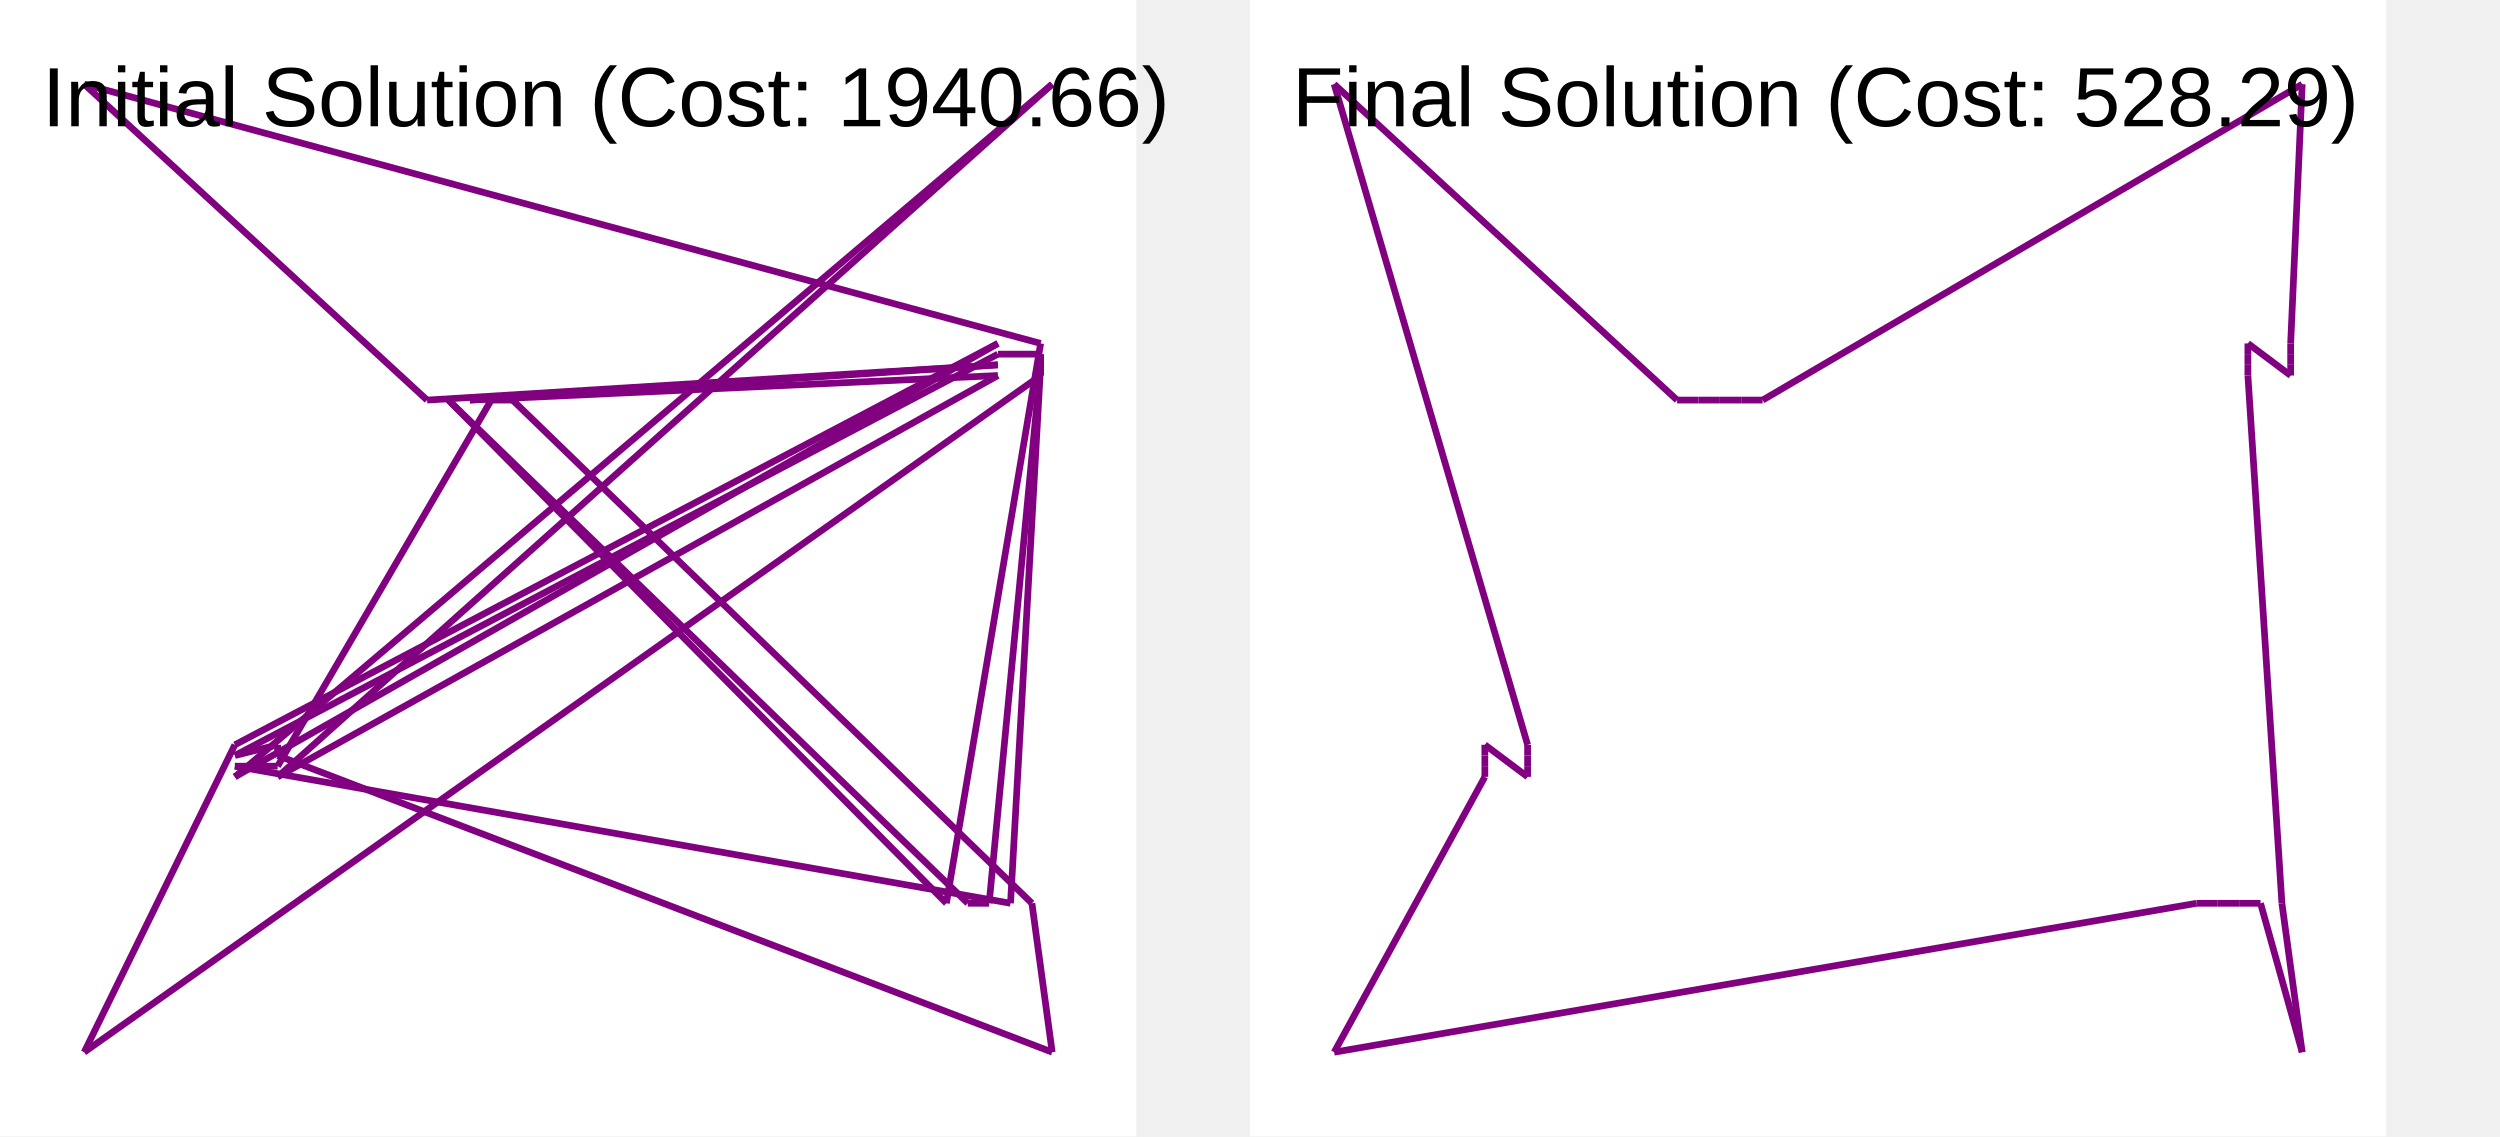
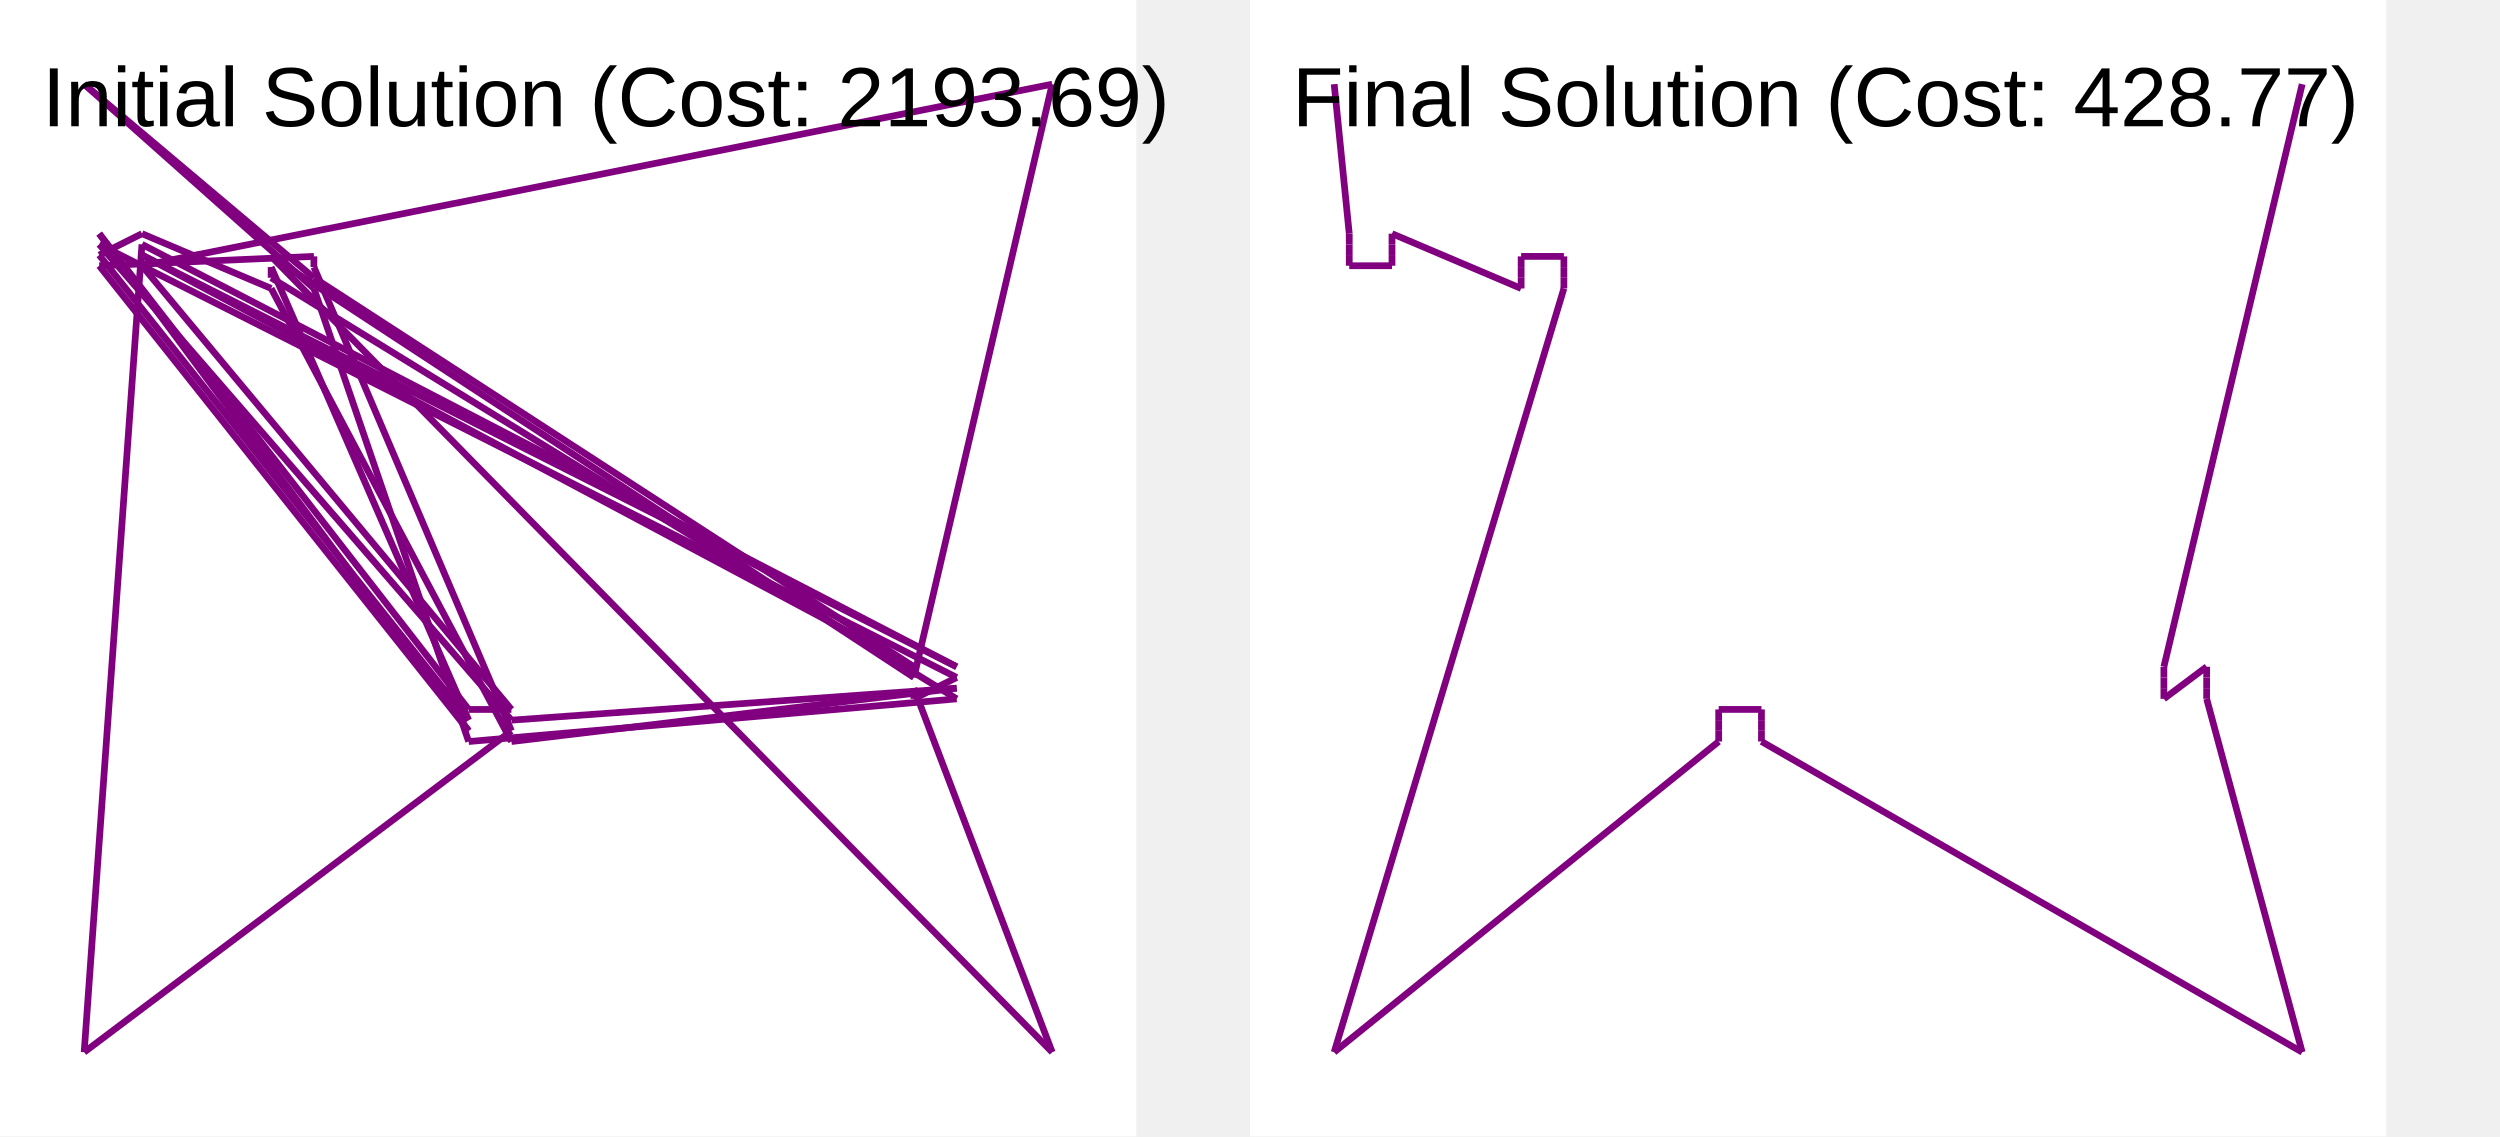
<svg xmlns="http://www.w3.org/2000/svg" viewBox="-5 -5 297 135">
  <g transform="translate(0,0)">
    <rect x="-5" y="-5" width="135" height="135" fill="white" />
    <g>
-       <line x1="5" y1="5" x2="118.629" y2="35.801" stroke="rgb(128,0,127)" stroke-width="0.8" />
-       <line x1="118.629" y1="35.801" x2="107.43" y2="102.309" stroke="rgb(128,0,127)" stroke-width="0.8" />
-       <line x1="107.43" y1="102.309" x2="48.278" y2="42.53" stroke="rgb(128,0,127)" stroke-width="0.8" />
-       <line x1="48.278" y1="42.53" x2="109.97" y2="102.309" stroke="rgb(128,0,127)" stroke-width="0.8" />
-       <line x1="109.97" y1="102.309" x2="112.51" y2="102.309" stroke="rgb(128,0,127)" stroke-width="0.8" />
-       <line x1="112.51" y1="102.309" x2="118.629" y2="38.341" stroke="rgb(128,0,127)" stroke-width="0.8" />
-       <line x1="118.629" y1="38.341" x2="115.05" y2="102.309" stroke="rgb(128,0,127)" stroke-width="0.8" />
-       <line x1="115.05" y1="102.309" x2="22.901" y2="86.024" stroke="rgb(128,0,127)" stroke-width="0.8" />
-       <line x1="22.901" y1="86.024" x2="27.981" y2="86.024" stroke="rgb(128,0,127)" stroke-width="0.8" />
-       <line x1="27.981" y1="86.024" x2="53.358" y2="42.53" stroke="rgb(128,0,127)" stroke-width="0.8" />
-       <line x1="53.358" y1="42.53" x2="55.898" y2="42.53" stroke="rgb(128,0,127)" stroke-width="0.8" />
-       <line x1="55.898" y1="42.53" x2="117.59" y2="102.309" stroke="rgb(128,0,127)" stroke-width="0.8" />
-       <line x1="117.59" y1="102.309" x2="120" y2="120" stroke="rgb(128,0,127)" stroke-width="0.8" />
-       <line x1="120" y1="120" x2="27.981" y2="84.754" stroke="rgb(128,0,127)" stroke-width="0.8" />
-       <line x1="27.981" y1="84.754" x2="27.981" y2="83.484" stroke="rgb(128,0,127)" stroke-width="0.8" />
-       <line x1="27.981" y1="83.484" x2="22.901" y2="84.754" stroke="rgb(128,0,127)" stroke-width="0.8" />
-       <line x1="22.901" y1="84.754" x2="113.549" y2="37.071" stroke="rgb(128,0,127)" stroke-width="0.8" />
-       <line x1="113.549" y1="37.071" x2="118.629" y2="37.071" stroke="rgb(128,0,127)" stroke-width="0.8" />
-       <line x1="118.629" y1="37.071" x2="118.629" y2="39.611" stroke="rgb(128,0,127)" stroke-width="0.8" />
-       <line x1="118.629" y1="39.611" x2="5" y2="120" stroke="rgb(128,0,127)" stroke-width="0.8" />
-       <line x1="5" y1="120" x2="22.901" y2="83.484" stroke="rgb(128,0,127)" stroke-width="0.8" />
-       <line x1="22.901" y1="83.484" x2="113.549" y2="35.801" stroke="rgb(128,0,127)" stroke-width="0.8" />
-       <line x1="113.549" y1="35.801" x2="22.901" y2="87.294" stroke="rgb(128,0,127)" stroke-width="0.8" />
-       <line x1="22.901" y1="87.294" x2="120" y2="5" stroke="rgb(128,0,127)" stroke-width="0.8" />
-       <line x1="120" y1="5" x2="27.981" y2="87.294" stroke="rgb(128,0,127)" stroke-width="0.8" />
-       <line x1="27.981" y1="87.294" x2="113.549" y2="39.611" stroke="rgb(128,0,127)" stroke-width="0.8" />
-       <line x1="113.549" y1="39.611" x2="50.818" y2="42.53" stroke="rgb(128,0,127)" stroke-width="0.8" />
-       <line x1="50.818" y1="42.53" x2="113.549" y2="38.341" stroke="rgb(128,0,127)" stroke-width="0.8" />
-       <line x1="113.549" y1="38.341" x2="45.738" y2="42.53" stroke="rgb(128,0,127)" stroke-width="0.8" />
-       <line x1="45.738" y1="42.53" x2="5" y2="5" stroke="rgb(128,0,127)" stroke-width="0.8" />
+       <line x1="5" y1="5" x2="32.291" y2="27.996" stroke="rgb(128,0,127)" stroke-width="0.8" />
+       <line x1="32.291" y1="27.996" x2="103.571" y2="74.214" stroke="rgb(128,0,127)" stroke-width="0.8" />
+       <line x1="103.571" y1="74.214" x2="11.866" y2="25.3" stroke="rgb(128,0,127)" stroke-width="0.8" />
+       <line x1="11.866" y1="25.3" x2="108.651" y2="74.214" stroke="rgb(128,0,127)" stroke-width="0.8" />
+       <line x1="108.651" y1="74.214" x2="11.866" y2="24.03" stroke="rgb(128,0,127)" stroke-width="0.8" />
+       <line x1="11.866" y1="24.03" x2="5" y2="120" stroke="rgb(128,0,127)" stroke-width="0.8" />
+       <line x1="5" y1="120" x2="55.757" y2="81.825" stroke="rgb(128,0,127)" stroke-width="0.8" />
+       <line x1="55.757" y1="81.825" x2="32.291" y2="26.726" stroke="rgb(128,0,127)" stroke-width="0.8" />
+       <line x1="32.291" y1="26.726" x2="32.291" y2="25.456" stroke="rgb(128,0,127)" stroke-width="0.8" />
+       <line x1="32.291" y1="25.456" x2="6.785" y2="26.57" stroke="rgb(128,0,127)" stroke-width="0.8" />
+       <line x1="6.785" y1="26.57" x2="50.677" y2="81.825" stroke="rgb(128,0,127)" stroke-width="0.8" />
+       <line x1="50.677" y1="81.825" x2="6.785" y2="22.76" stroke="rgb(128,0,127)" stroke-width="0.8" />
+       <line x1="6.785" y1="22.76" x2="50.677" y2="79.285" stroke="rgb(128,0,127)" stroke-width="0.8" />
+       <line x1="50.677" y1="79.285" x2="55.757" y2="79.285" stroke="rgb(128,0,127)" stroke-width="0.8" />
+       <line x1="55.757" y1="79.285" x2="11.866" y2="26.57" stroke="rgb(128,0,127)" stroke-width="0.8" />
+       <line x1="11.866" y1="26.57" x2="120" y2="5" stroke="rgb(128,0,127)" stroke-width="0.8" />
+       <line x1="120" y1="5" x2="103.571" y2="75.484" stroke="rgb(128,0,127)" stroke-width="0.8" />
+       <line x1="103.571" y1="75.484" x2="27.212" y2="25.456" stroke="rgb(128,0,127)" stroke-width="0.8" />
+       <line x1="27.212" y1="25.456" x2="120" y2="120" stroke="rgb(128,0,127)" stroke-width="0.8" />
+       <line x1="120" y1="120" x2="103.571" y2="76.754" stroke="rgb(128,0,127)" stroke-width="0.8" />
+       <line x1="103.571" y1="76.754" x2="103.571" y2="78.024" stroke="rgb(128,0,127)" stroke-width="0.8" />
+       <line x1="103.571" y1="78.024" x2="108.651" y2="75.484" stroke="rgb(128,0,127)" stroke-width="0.8" />
+       <line x1="108.651" y1="75.484" x2="6.785" y2="24.03" stroke="rgb(128,0,127)" stroke-width="0.8" />
+       <line x1="6.785" y1="24.03" x2="55.757" y2="80.555" stroke="rgb(128,0,127)" stroke-width="0.8" />
+       <line x1="55.757" y1="80.555" x2="108.651" y2="76.754" stroke="rgb(128,0,127)" stroke-width="0.8" />
+       <line x1="108.651" y1="76.754" x2="55.757" y2="83.095" stroke="rgb(128,0,127)" stroke-width="0.8" />
+       <line x1="55.757" y1="83.095" x2="27.212" y2="29.266" stroke="rgb(128,0,127)" stroke-width="0.8" />
+       <line x1="27.212" y1="29.266" x2="11.866" y2="22.76" stroke="rgb(128,0,127)" stroke-width="0.8" />
+       <line x1="11.866" y1="22.76" x2="6.785" y2="25.3" stroke="rgb(128,0,127)" stroke-width="0.8" />
+       <line x1="6.785" y1="25.3" x2="50.677" y2="80.555" stroke="rgb(128,0,127)" stroke-width="0.8" />
+       <line x1="50.677" y1="80.555" x2="27.212" y2="26.726" stroke="rgb(128,0,127)" stroke-width="0.8" />
+       <line x1="27.212" y1="26.726" x2="27.212" y2="27.996" stroke="rgb(128,0,127)" stroke-width="0.8" />
+       <line x1="27.212" y1="27.996" x2="108.651" y2="78.024" stroke="rgb(128,0,127)" stroke-width="0.8" />
+       <line x1="108.651" y1="78.024" x2="50.677" y2="83.095" stroke="rgb(128,0,127)" stroke-width="0.8" />
+       <line x1="50.677" y1="83.095" x2="32.291" y2="29.266" stroke="rgb(128,0,127)" stroke-width="0.8" />
+       <line x1="32.291" y1="29.266" x2="5" y2="5" stroke="rgb(128,0,127)" stroke-width="0.8" />
    </g>
-     <text x="0" y="10" font-family="Arial" font-size="10">Initial Solution (Cost: 1940.66)</text>
+     <text x="0" y="10" font-family="Arial" font-size="10">Initial Solution (Cost: 2193.69)</text>
  </g>
  <g transform="translate(148.50,0)">
    <rect x="-5.00" y="-5.00" width="135.00" height="135.00" fill="white" />
    <g>
-       <line x1="5.00" y1="5.00" x2="27.98" y2="83.48" stroke="rgb(128,0,127)" stroke-width="0.8" />
-       <line x1="27.98" y1="83.48" x2="27.98" y2="84.75" stroke="rgb(128,0,127)" stroke-width="0.8" />
-       <line x1="27.98" y1="84.75" x2="27.98" y2="86.02" stroke="rgb(128,0,127)" stroke-width="0.8" />
-       <line x1="27.98" y1="86.02" x2="27.98" y2="87.29" stroke="rgb(128,0,127)" stroke-width="0.8" />
-       <line x1="27.98" y1="87.29" x2="22.90" y2="83.48" stroke="rgb(128,0,127)" stroke-width="0.8" />
-       <line x1="22.90" y1="83.48" x2="22.90" y2="84.75" stroke="rgb(128,0,127)" stroke-width="0.8" />
-       <line x1="22.90" y1="84.75" x2="22.90" y2="86.02" stroke="rgb(128,0,127)" stroke-width="0.8" />
-       <line x1="22.90" y1="86.02" x2="22.90" y2="87.29" stroke="rgb(128,0,127)" stroke-width="0.8" />
-       <line x1="22.90" y1="87.29" x2="5.00" y2="120.00" stroke="rgb(128,0,127)" stroke-width="0.8" />
-       <line x1="5.00" y1="120.00" x2="107.43" y2="102.31" stroke="rgb(128,0,127)" stroke-width="0.8" />
-       <line x1="107.43" y1="102.31" x2="109.97" y2="102.31" stroke="rgb(128,0,127)" stroke-width="0.8" />
-       <line x1="109.97" y1="102.31" x2="112.51" y2="102.31" stroke="rgb(128,0,127)" stroke-width="0.8" />
-       <line x1="112.51" y1="102.31" x2="115.05" y2="102.31" stroke="rgb(128,0,127)" stroke-width="0.8" />
-       <line x1="115.05" y1="102.31" x2="120.00" y2="120.00" stroke="rgb(128,0,127)" stroke-width="0.8" />
-       <line x1="120.00" y1="120.00" x2="117.59" y2="102.31" stroke="rgb(128,0,127)" stroke-width="0.8" />
-       <line x1="117.59" y1="102.31" x2="113.55" y2="39.61" stroke="rgb(128,0,127)" stroke-width="0.8" />
-       <line x1="113.55" y1="39.61" x2="113.55" y2="38.34" stroke="rgb(128,0,127)" stroke-width="0.8" />
-       <line x1="113.55" y1="38.34" x2="113.55" y2="37.07" stroke="rgb(128,0,127)" stroke-width="0.8" />
-       <line x1="113.55" y1="37.07" x2="113.55" y2="35.80" stroke="rgb(128,0,127)" stroke-width="0.8" />
-       <line x1="113.55" y1="35.80" x2="118.63" y2="39.61" stroke="rgb(128,0,127)" stroke-width="0.8" />
-       <line x1="118.63" y1="39.61" x2="118.63" y2="38.34" stroke="rgb(128,0,127)" stroke-width="0.8" />
-       <line x1="118.63" y1="38.34" x2="118.63" y2="37.07" stroke="rgb(128,0,127)" stroke-width="0.8" />
-       <line x1="118.63" y1="37.07" x2="118.63" y2="35.80" stroke="rgb(128,0,127)" stroke-width="0.8" />
-       <line x1="118.63" y1="35.80" x2="120.00" y2="5.00" stroke="rgb(128,0,127)" stroke-width="0.8" />
-       <line x1="120.00" y1="5.00" x2="55.90" y2="42.53" stroke="rgb(128,0,127)" stroke-width="0.8" />
-       <line x1="55.90" y1="42.53" x2="53.36" y2="42.53" stroke="rgb(128,0,127)" stroke-width="0.8" />
-       <line x1="53.36" y1="42.53" x2="50.82" y2="42.53" stroke="rgb(128,0,127)" stroke-width="0.8" />
-       <line x1="50.82" y1="42.53" x2="48.28" y2="42.53" stroke="rgb(128,0,127)" stroke-width="0.8" />
-       <line x1="48.28" y1="42.53" x2="45.74" y2="42.53" stroke="rgb(128,0,127)" stroke-width="0.8" />
-       <line x1="45.74" y1="42.53" x2="5.00" y2="5.00" stroke="rgb(128,0,127)" stroke-width="0.8" />
+       <line x1="120.00" y1="5.00" x2="103.57" y2="74.21" stroke="rgb(128,0,127)" stroke-width="0.8" />
+       <line x1="103.57" y1="74.21" x2="103.57" y2="75.48" stroke="rgb(128,0,127)" stroke-width="0.8" />
+       <line x1="103.57" y1="75.48" x2="103.57" y2="76.75" stroke="rgb(128,0,127)" stroke-width="0.8" />
+       <line x1="103.57" y1="76.75" x2="103.57" y2="78.02" stroke="rgb(128,0,127)" stroke-width="0.8" />
+       <line x1="103.57" y1="78.02" x2="108.65" y2="74.21" stroke="rgb(128,0,127)" stroke-width="0.8" />
+       <line x1="108.65" y1="74.21" x2="108.65" y2="75.48" stroke="rgb(128,0,127)" stroke-width="0.8" />
+       <line x1="108.65" y1="75.48" x2="108.65" y2="76.75" stroke="rgb(128,0,127)" stroke-width="0.8" />
+       <line x1="108.65" y1="76.75" x2="108.65" y2="78.02" stroke="rgb(128,0,127)" stroke-width="0.8" />
+       <line x1="108.65" y1="78.02" x2="120.00" y2="120.00" stroke="rgb(128,0,127)" stroke-width="0.8" />
+       <line x1="120.00" y1="120.00" x2="55.76" y2="83.09" stroke="rgb(128,0,127)" stroke-width="0.8" />
+       <line x1="55.76" y1="83.09" x2="55.76" y2="81.82" stroke="rgb(128,0,127)" stroke-width="0.8" />
+       <line x1="55.76" y1="81.82" x2="55.76" y2="80.55" stroke="rgb(128,0,127)" stroke-width="0.8" />
+       <line x1="55.76" y1="80.55" x2="55.76" y2="79.28" stroke="rgb(128,0,127)" stroke-width="0.8" />
+       <line x1="55.76" y1="79.28" x2="50.68" y2="79.28" stroke="rgb(128,0,127)" stroke-width="0.8" />
+       <line x1="50.68" y1="79.28" x2="50.68" y2="80.55" stroke="rgb(128,0,127)" stroke-width="0.8" />
+       <line x1="50.68" y1="80.55" x2="50.68" y2="81.82" stroke="rgb(128,0,127)" stroke-width="0.8" />
+       <line x1="50.68" y1="81.82" x2="50.68" y2="83.09" stroke="rgb(128,0,127)" stroke-width="0.8" />
+       <line x1="50.68" y1="83.09" x2="5.00" y2="120.00" stroke="rgb(128,0,127)" stroke-width="0.8" />
+       <line x1="5.00" y1="120.00" x2="32.29" y2="29.27" stroke="rgb(128,0,127)" stroke-width="0.8" />
+       <line x1="32.29" y1="29.27" x2="32.29" y2="28.00" stroke="rgb(128,0,127)" stroke-width="0.8" />
+       <line x1="32.29" y1="28.00" x2="32.29" y2="26.73" stroke="rgb(128,0,127)" stroke-width="0.8" />
+       <line x1="32.29" y1="26.73" x2="32.29" y2="25.46" stroke="rgb(128,0,127)" stroke-width="0.8" />
+       <line x1="32.29" y1="25.46" x2="27.21" y2="25.46" stroke="rgb(128,0,127)" stroke-width="0.8" />
+       <line x1="27.21" y1="25.46" x2="27.21" y2="26.73" stroke="rgb(128,0,127)" stroke-width="0.8" />
+       <line x1="27.21" y1="26.73" x2="27.21" y2="28.00" stroke="rgb(128,0,127)" stroke-width="0.8" />
+       <line x1="27.21" y1="28.00" x2="27.21" y2="29.27" stroke="rgb(128,0,127)" stroke-width="0.8" />
+       <line x1="27.21" y1="29.27" x2="11.87" y2="22.76" stroke="rgb(128,0,127)" stroke-width="0.8" />
+       <line x1="11.87" y1="22.76" x2="11.87" y2="24.03" stroke="rgb(128,0,127)" stroke-width="0.8" />
+       <line x1="11.87" y1="24.03" x2="11.87" y2="25.30" stroke="rgb(128,0,127)" stroke-width="0.8" />
+       <line x1="11.87" y1="25.30" x2="11.87" y2="26.57" stroke="rgb(128,0,127)" stroke-width="0.8" />
+       <line x1="11.87" y1="26.57" x2="6.79" y2="26.57" stroke="rgb(128,0,127)" stroke-width="0.8" />
+       <line x1="6.79" y1="26.57" x2="6.79" y2="25.30" stroke="rgb(128,0,127)" stroke-width="0.8" />
+       <line x1="6.79" y1="25.30" x2="6.79" y2="24.03" stroke="rgb(128,0,127)" stroke-width="0.8" />
+       <line x1="6.79" y1="24.03" x2="6.79" y2="22.76" stroke="rgb(128,0,127)" stroke-width="0.8" />
+       <line x1="6.79" y1="22.76" x2="5.00" y2="5.00" stroke="rgb(128,0,127)" stroke-width="0.8" />
+       <line x1="5.00" y1="5.00" x2="5.00" y2="5.00" stroke="rgb(128,0,127)" stroke-width="0.8" />
    </g>
-     <text x="0.00" y="10.00" font-family="Arial" font-size="10">Final Solution (Cost: 528.29)</text>
+     <text x="0.00" y="10.00" font-family="Arial" font-size="10">Final Solution (Cost: 428.77)</text>
  </g>
</svg>
